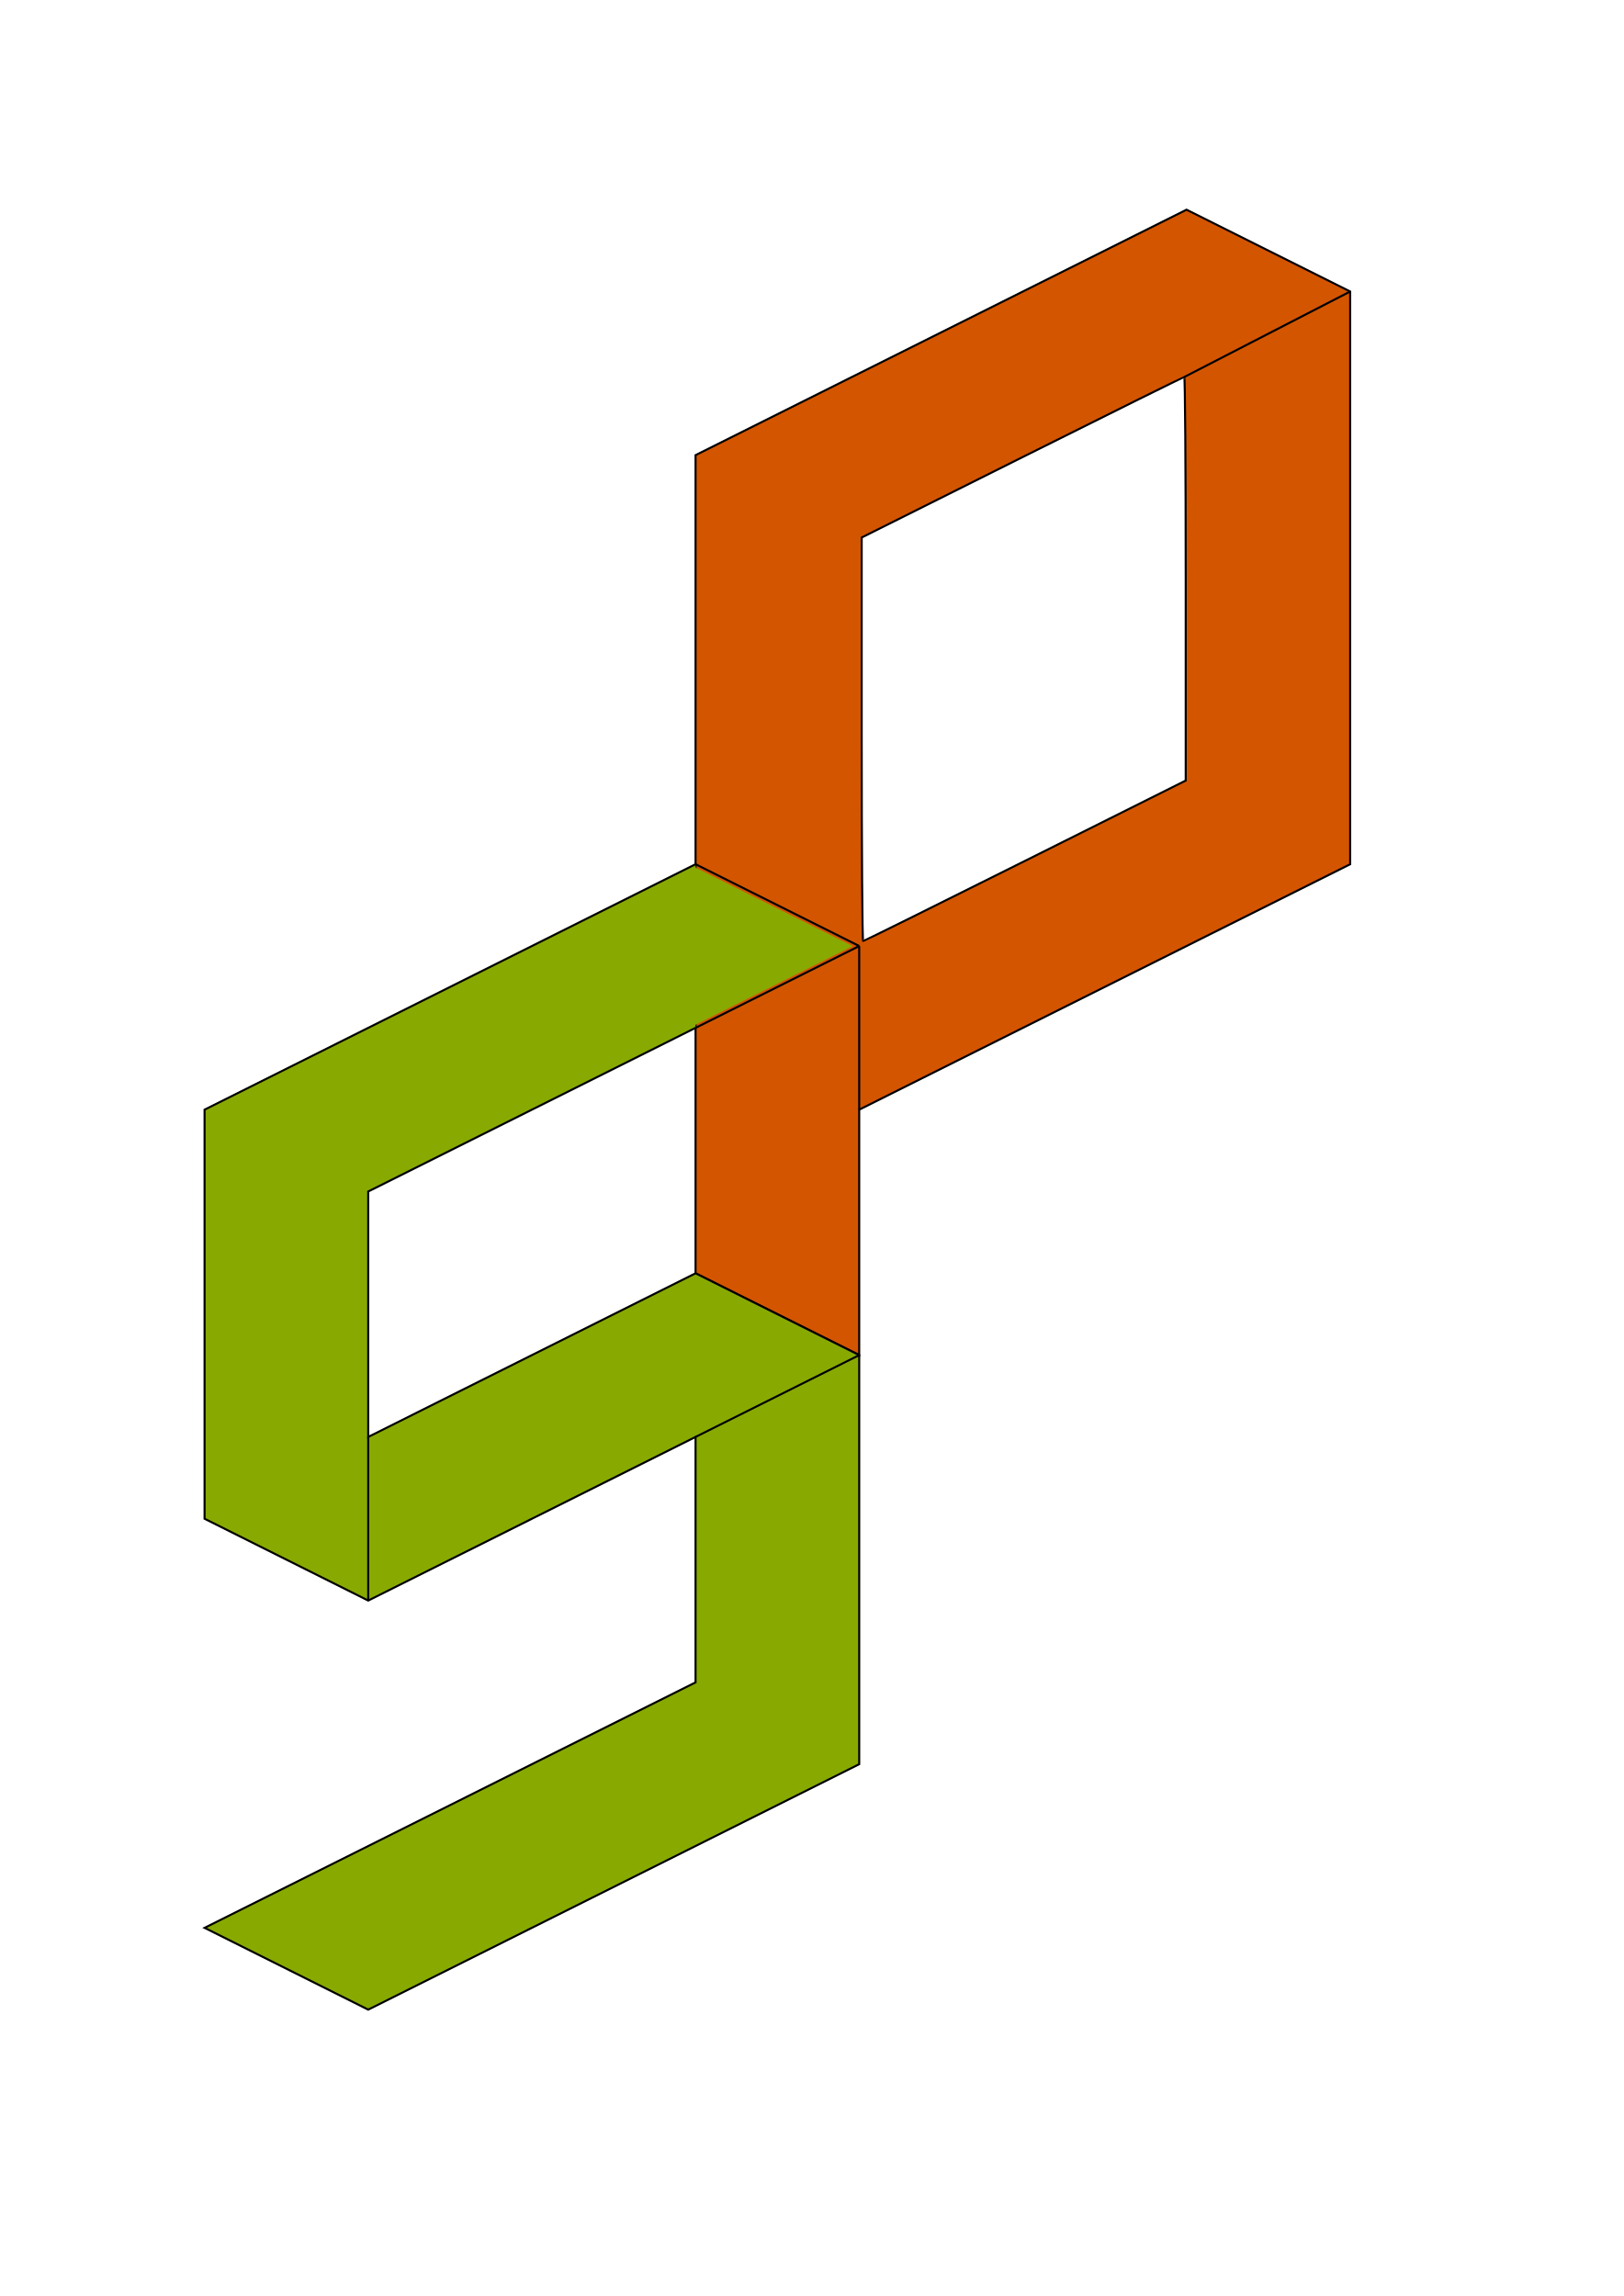
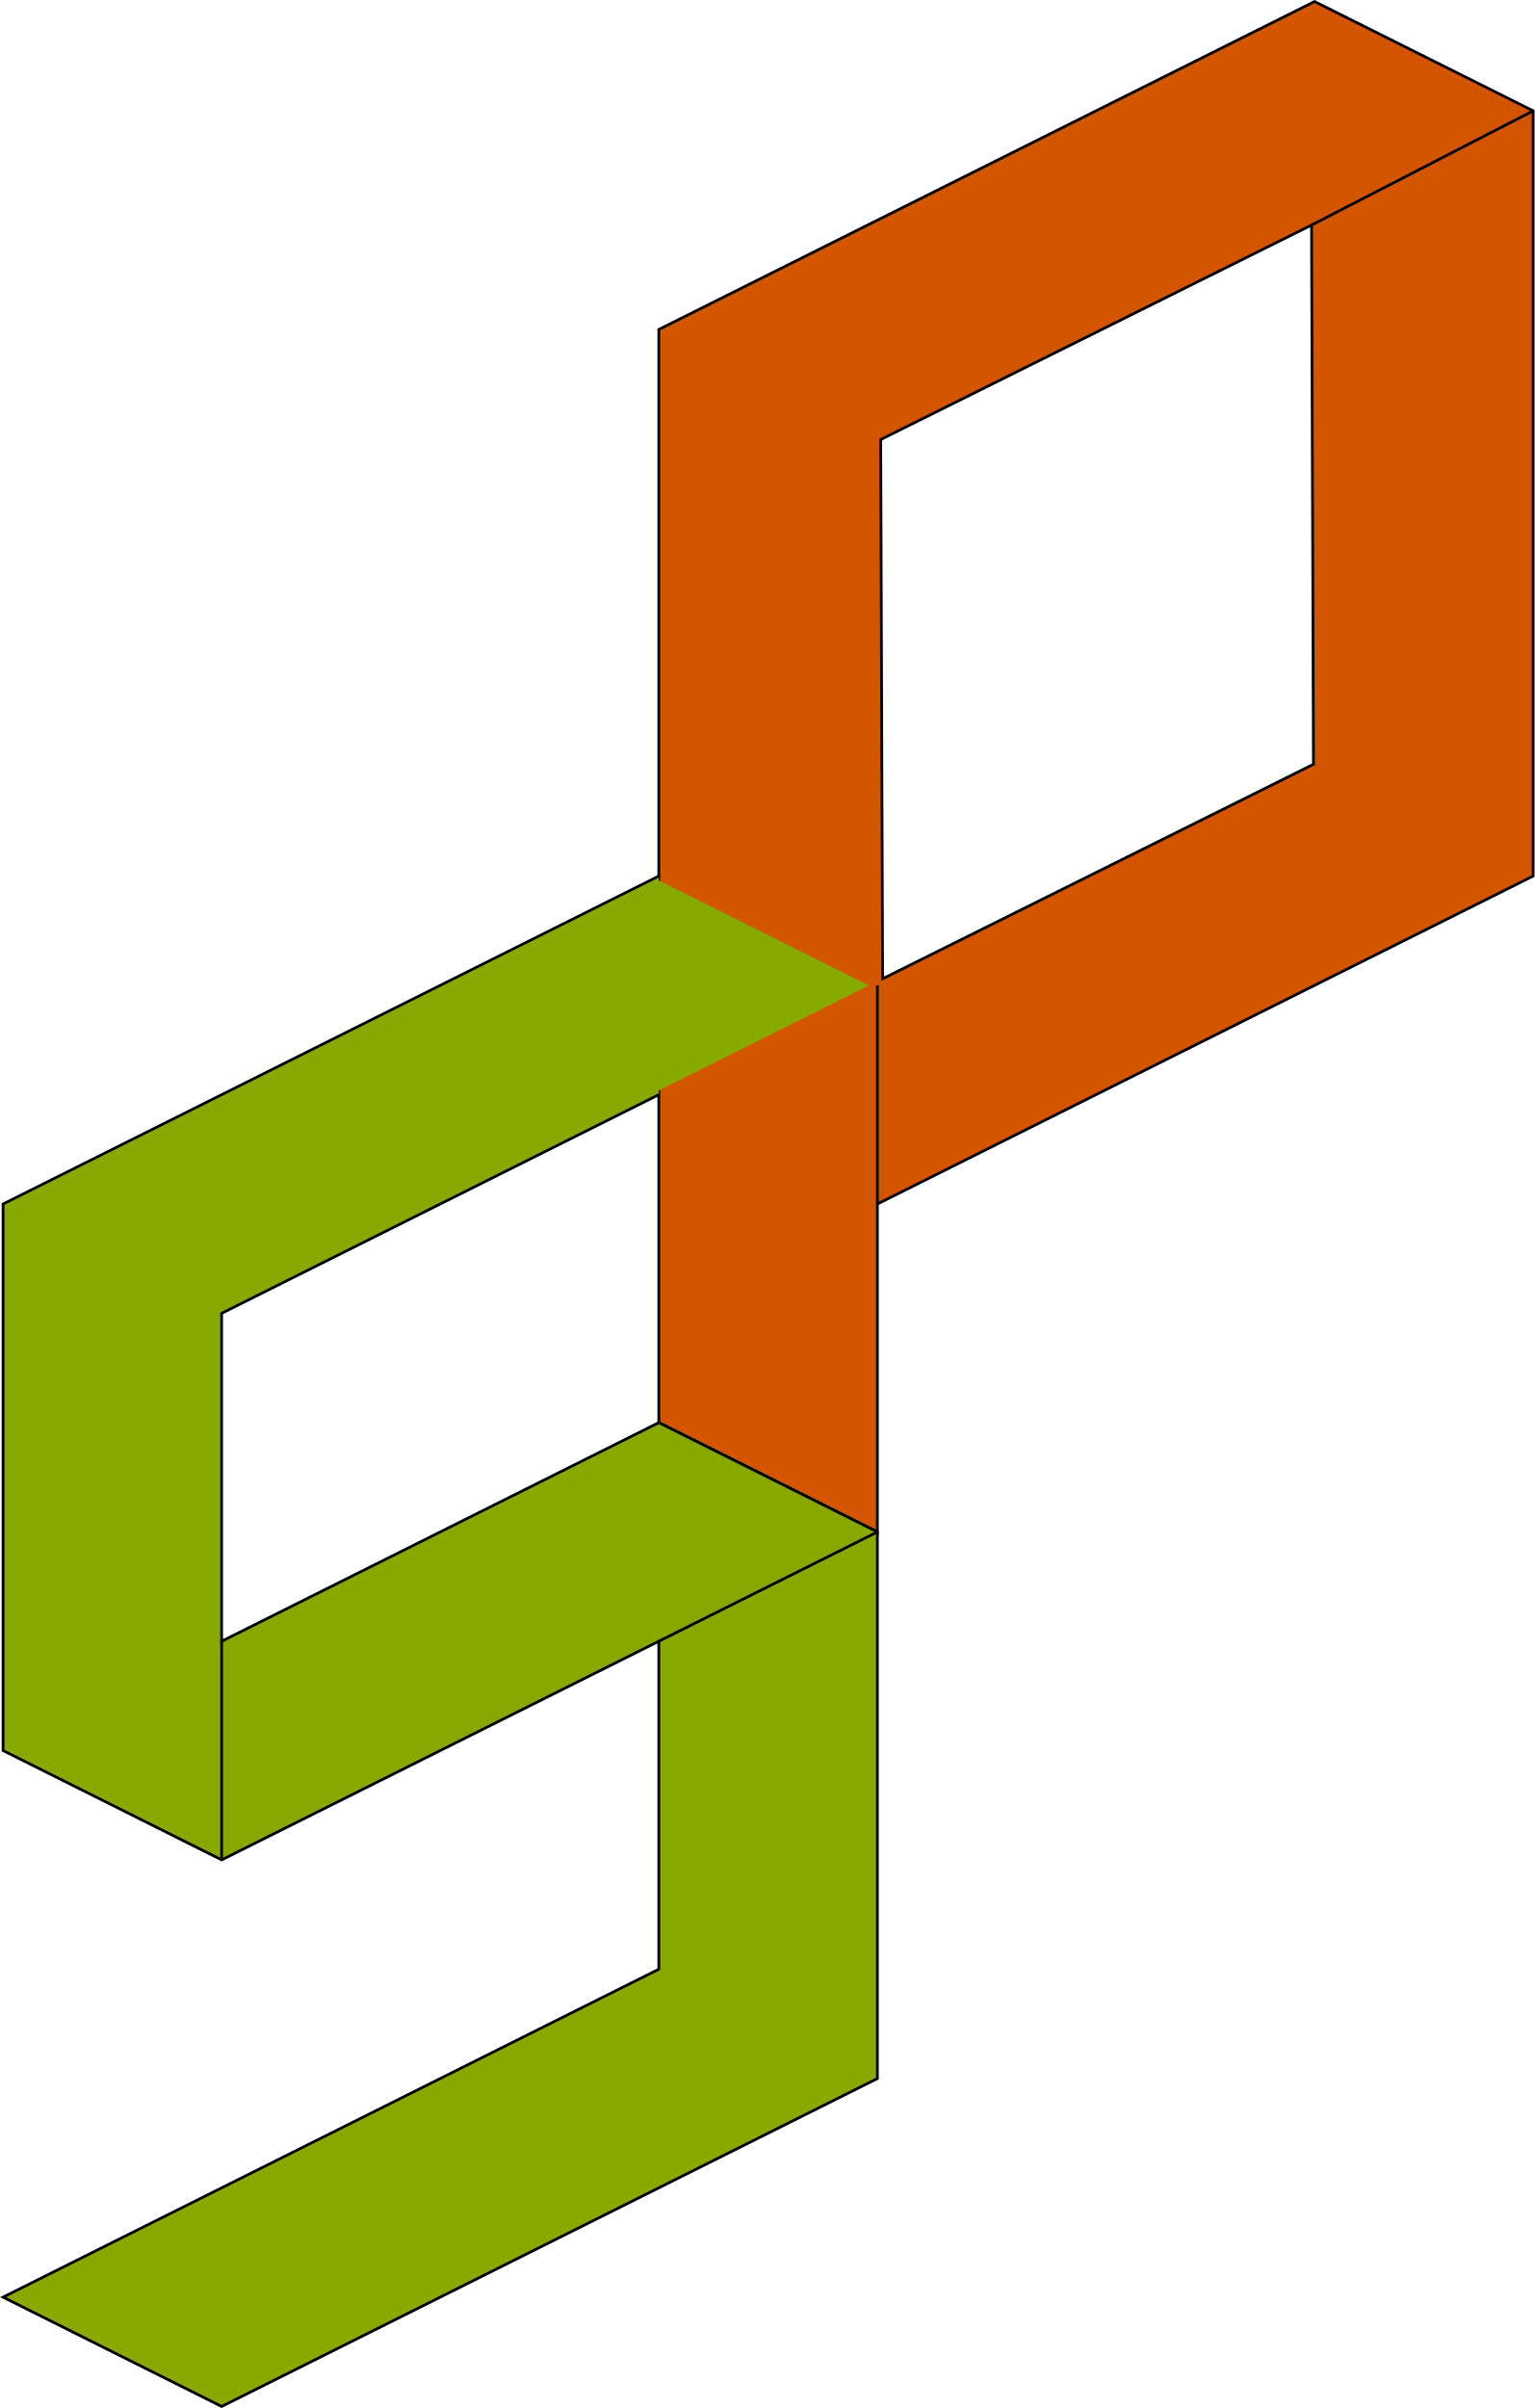
- <svg xmlns="http://www.w3.org/2000/svg" width="210mm" height="297mm" viewBox="0 0 210 297" version="1.1" id="svg8">
+ <svg xmlns="http://www.w3.org/2000/svg" width="148.595" height="233.129" viewBox="0 0 148.595 233.129" version="1.1" id="svg8">
  <defs id="defs2" />
-   <g id="layer1">
-     <text xml:space="preserve" style="font-style:normal;font-weight:normal;font-size:150.648px;line-height:1.25;font-family:sans-serif;letter-spacing:0px;word-spacing:0px;fill:#000000;fill-opacity:1;stroke:none;stroke-width:3.766" x="54.692" y="155.005" id="text3717" transform="scale(0.7174872,1.393753)">
-       <tspan id="tspan3715" x="54.692" y="288.293" style="stroke-width:3.766" />
-     </text>
-     <path style="fill:#d45500;fill-opacity:1;stroke:#000000;stroke-width:1px;stroke-linecap:butt;stroke-linejoin:miter;stroke-opacity:1" d="M 580 102.52 L 340 222.52 L 340 423.898 L 340 504.508 L 340 622.52 L 420 662.52 L 420 542.52 L 660 422.52 L 660 142.52 L 580 102.52 z M 578.9 184.314 C 579.287 184.314 579.605 228.705 579.605 282.961 L 579.605 381.609 L 501.113 420.848 C 457.943 442.429 422.303 460.086 421.916 460.086 C 421.529 460.086 421.213 415.694 421.213 361.438 L 421.213 262.791 L 499.705 223.553 C 542.876 201.972 578.513 184.314 578.9 184.314 z " transform="scale(0.2645833)" id="path3719" />
+   <g id="layer1" transform="translate(-26.16252,-26.97705)">
+     <path style="font-style:normal;font-weight:normal;font-size:150.648px;line-height:1.25;font-family:sans-serif;letter-spacing:0px;word-spacing:0px;fill:#000000;fill-opacity:1;stroke:none;stroke-width:3.766" d="" id="text3717" />
+     <path style="fill:#d45500;fill-opacity:1;stroke:#000000;stroke-width:0.265px;stroke-linecap:butt;stroke-linejoin:miter;stroke-opacity:1" d="M 153.458,27.125 89.958,58.875 V 164.708 L 111.125,175.292 v -31.75 l 63.5,-31.75 V 37.708 Z m -0.291,21.642 0.187,52.201 -41.722,20.764 -0.186,-52.201 z" id="path3719" />
    <path style="fill:none;stroke:#000000;stroke-width:0.265px;stroke-linecap:butt;stroke-linejoin:miter;stroke-opacity:1" d="M 111.125,143.542 V 122.375 Z" id="path3725" />
-     <path style="fill:#88aa00;stroke:#000000;stroke-width:0.265px;stroke-linecap:butt;stroke-linejoin:miter;stroke-opacity:1;fill-opacity:1" d="M 89.958,132.958 47.625,154.125 v 31.75 L 89.958,164.708 111.125,175.292 c 0,17.639 0,35.278 0,52.917 l -63.5,31.75 -21.167,-10.583 63.5,-31.75 0,-31.75 L 47.625,207.042 26.458,196.458 v -52.917 l 63.5,-31.75" id="path3727" />
+     <path style="fill:#88aa00;fill-opacity:1;stroke:#000000;stroke-width:0.265px;stroke-linecap:butt;stroke-linejoin:miter;stroke-opacity:1" d="M 89.958,132.958 47.625,154.125 v 31.75 L 89.958,164.708 111.125,175.292 v 52.917 l -63.5,31.75 -21.167,-10.583 63.5,-31.75 v -31.75 L 47.625,207.042 26.458,196.458 v -52.917 l 63.5,-31.75" id="path3727" />
    <path style="fill:none;stroke:#000000;stroke-width:0.265px;stroke-linecap:butt;stroke-linejoin:miter;stroke-opacity:1" d="m 47.625,185.875 v 21.167 z" id="path3733" />
    <path style="fill:none;stroke:#000000;stroke-width:0.265px;stroke-linecap:butt;stroke-linejoin:miter;stroke-opacity:1" d="M 89.958,185.875 111.125,175.292 Z" id="path3735" />
-     <path style="fill:none;stroke:#000000;stroke-width:0.265px;stroke-linecap:butt;stroke-linejoin:miter;stroke-opacity:1" d="M 89.958,111.792 111.125,122.375 Z" id="path3737" />
-     <path style="fill:none;stroke:#000000;stroke-width:0.265px;stroke-linecap:butt;stroke-linejoin:miter;stroke-opacity:1" d="M 89.958,132.958 111.125,122.375 Z" id="path3739" />
-     <path style="fill:#88aa00;stroke-width:1.414;fill-opacity:1" d="M 138.583,760.525 100.752,741.504 v -98.991 -98.991 l 119.493,-59.741 119.493,-59.741 38.545,19.258 38.545,19.258 -119.147,59.578 -119.147,59.578 v 98.993 c 0,54.446 -0.477,98.959 -1.061,98.917 -0.583,-0.042 -18.084,-8.636 -38.891,-19.097 z" id="path45" transform="scale(0.2645833)" />
-     <path style="fill:#d45500;stroke-width:1.414;fill-opacity:1" d="M 378.999,440.912 341.169,421.892 V 322.544 223.197 l 119.507,-59.749 119.507,-59.749 38.527,19.274 38.527,19.274 -119.143,59.567 -119.143,59.567 v 99.352 c 0,54.644 -0.477,99.318 -1.061,99.276 -0.583,-0.042 -18.084,-8.636 -38.891,-19.097 z" id="path47" transform="scale(0.2645833)" />
+     <path style="fill:#88aa00;fill-opacity:1;stroke-width:0.374" d="M 36.667,201.222 26.657,196.19 V 143.807 l 63.232,-31.613 20.397,10.191 -63.049,31.527 -0.281,52.364 z" id="path45" />
    <path style="fill:none;stroke:#000000;stroke-width:0.265px;stroke-linecap:butt;stroke-linejoin:miter;stroke-opacity:1" d="M 153.167,48.767 174.625,37.708 Z" id="path4560" />
  </g>
</svg>
